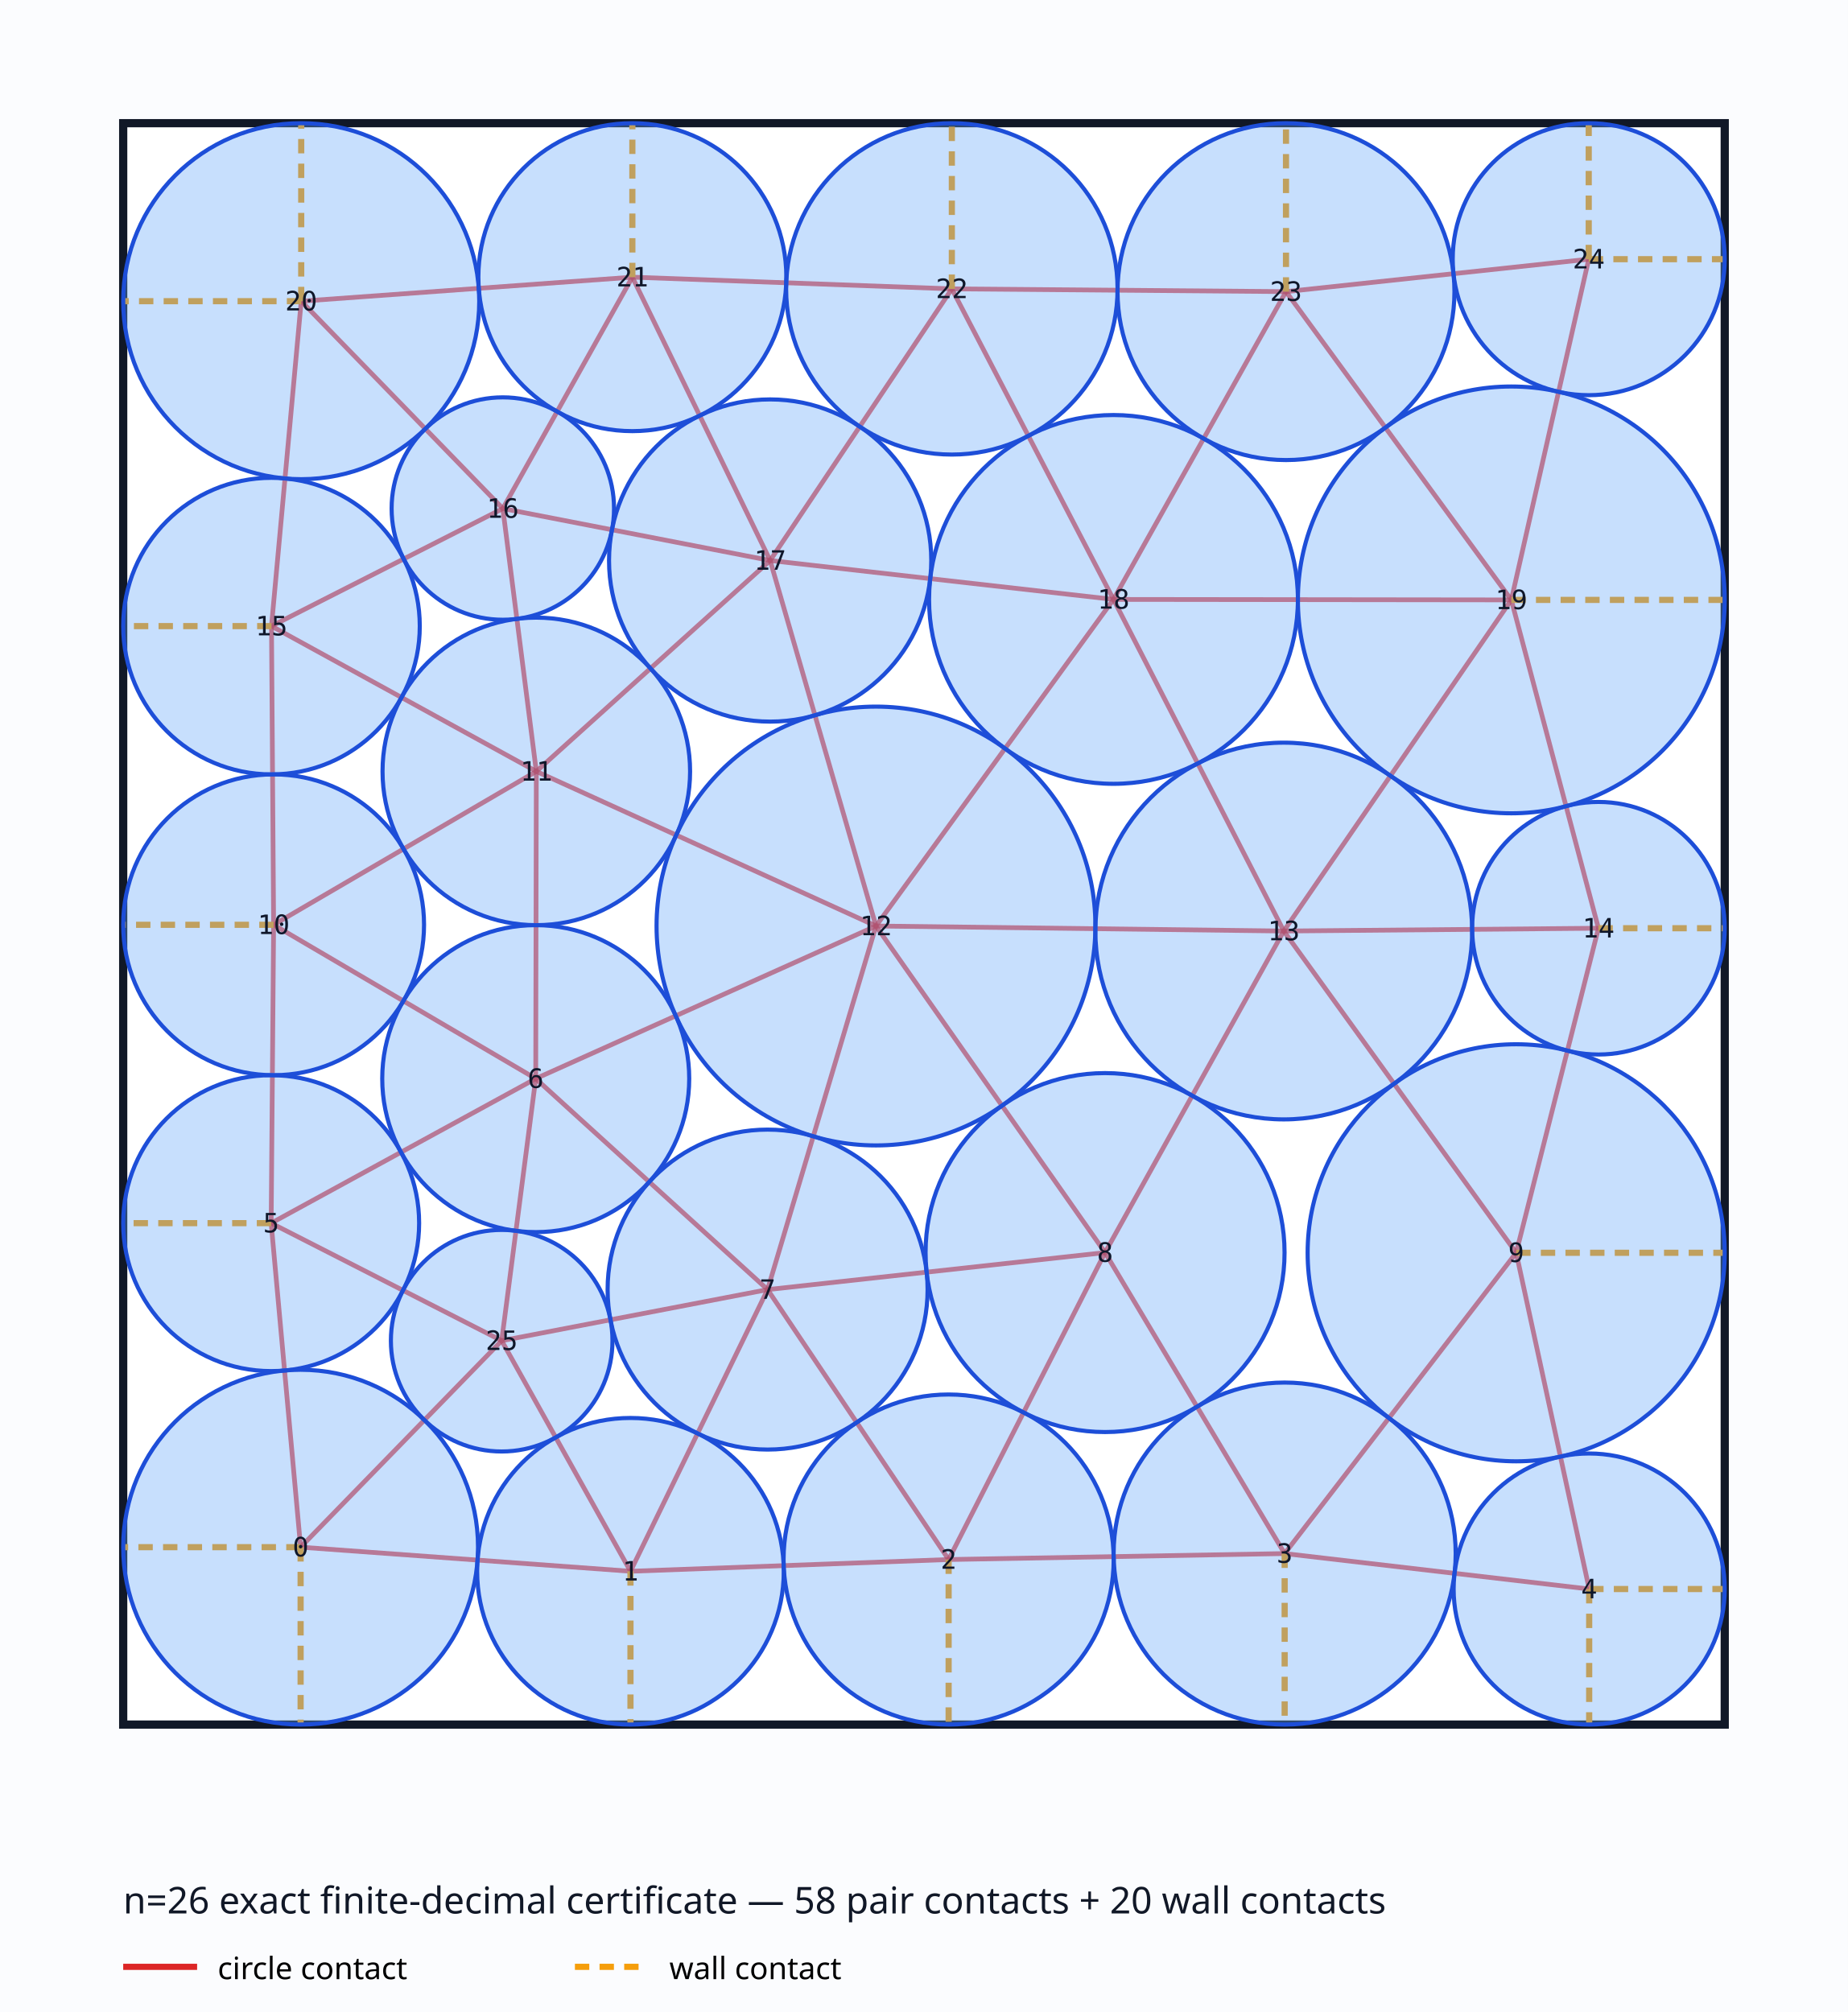
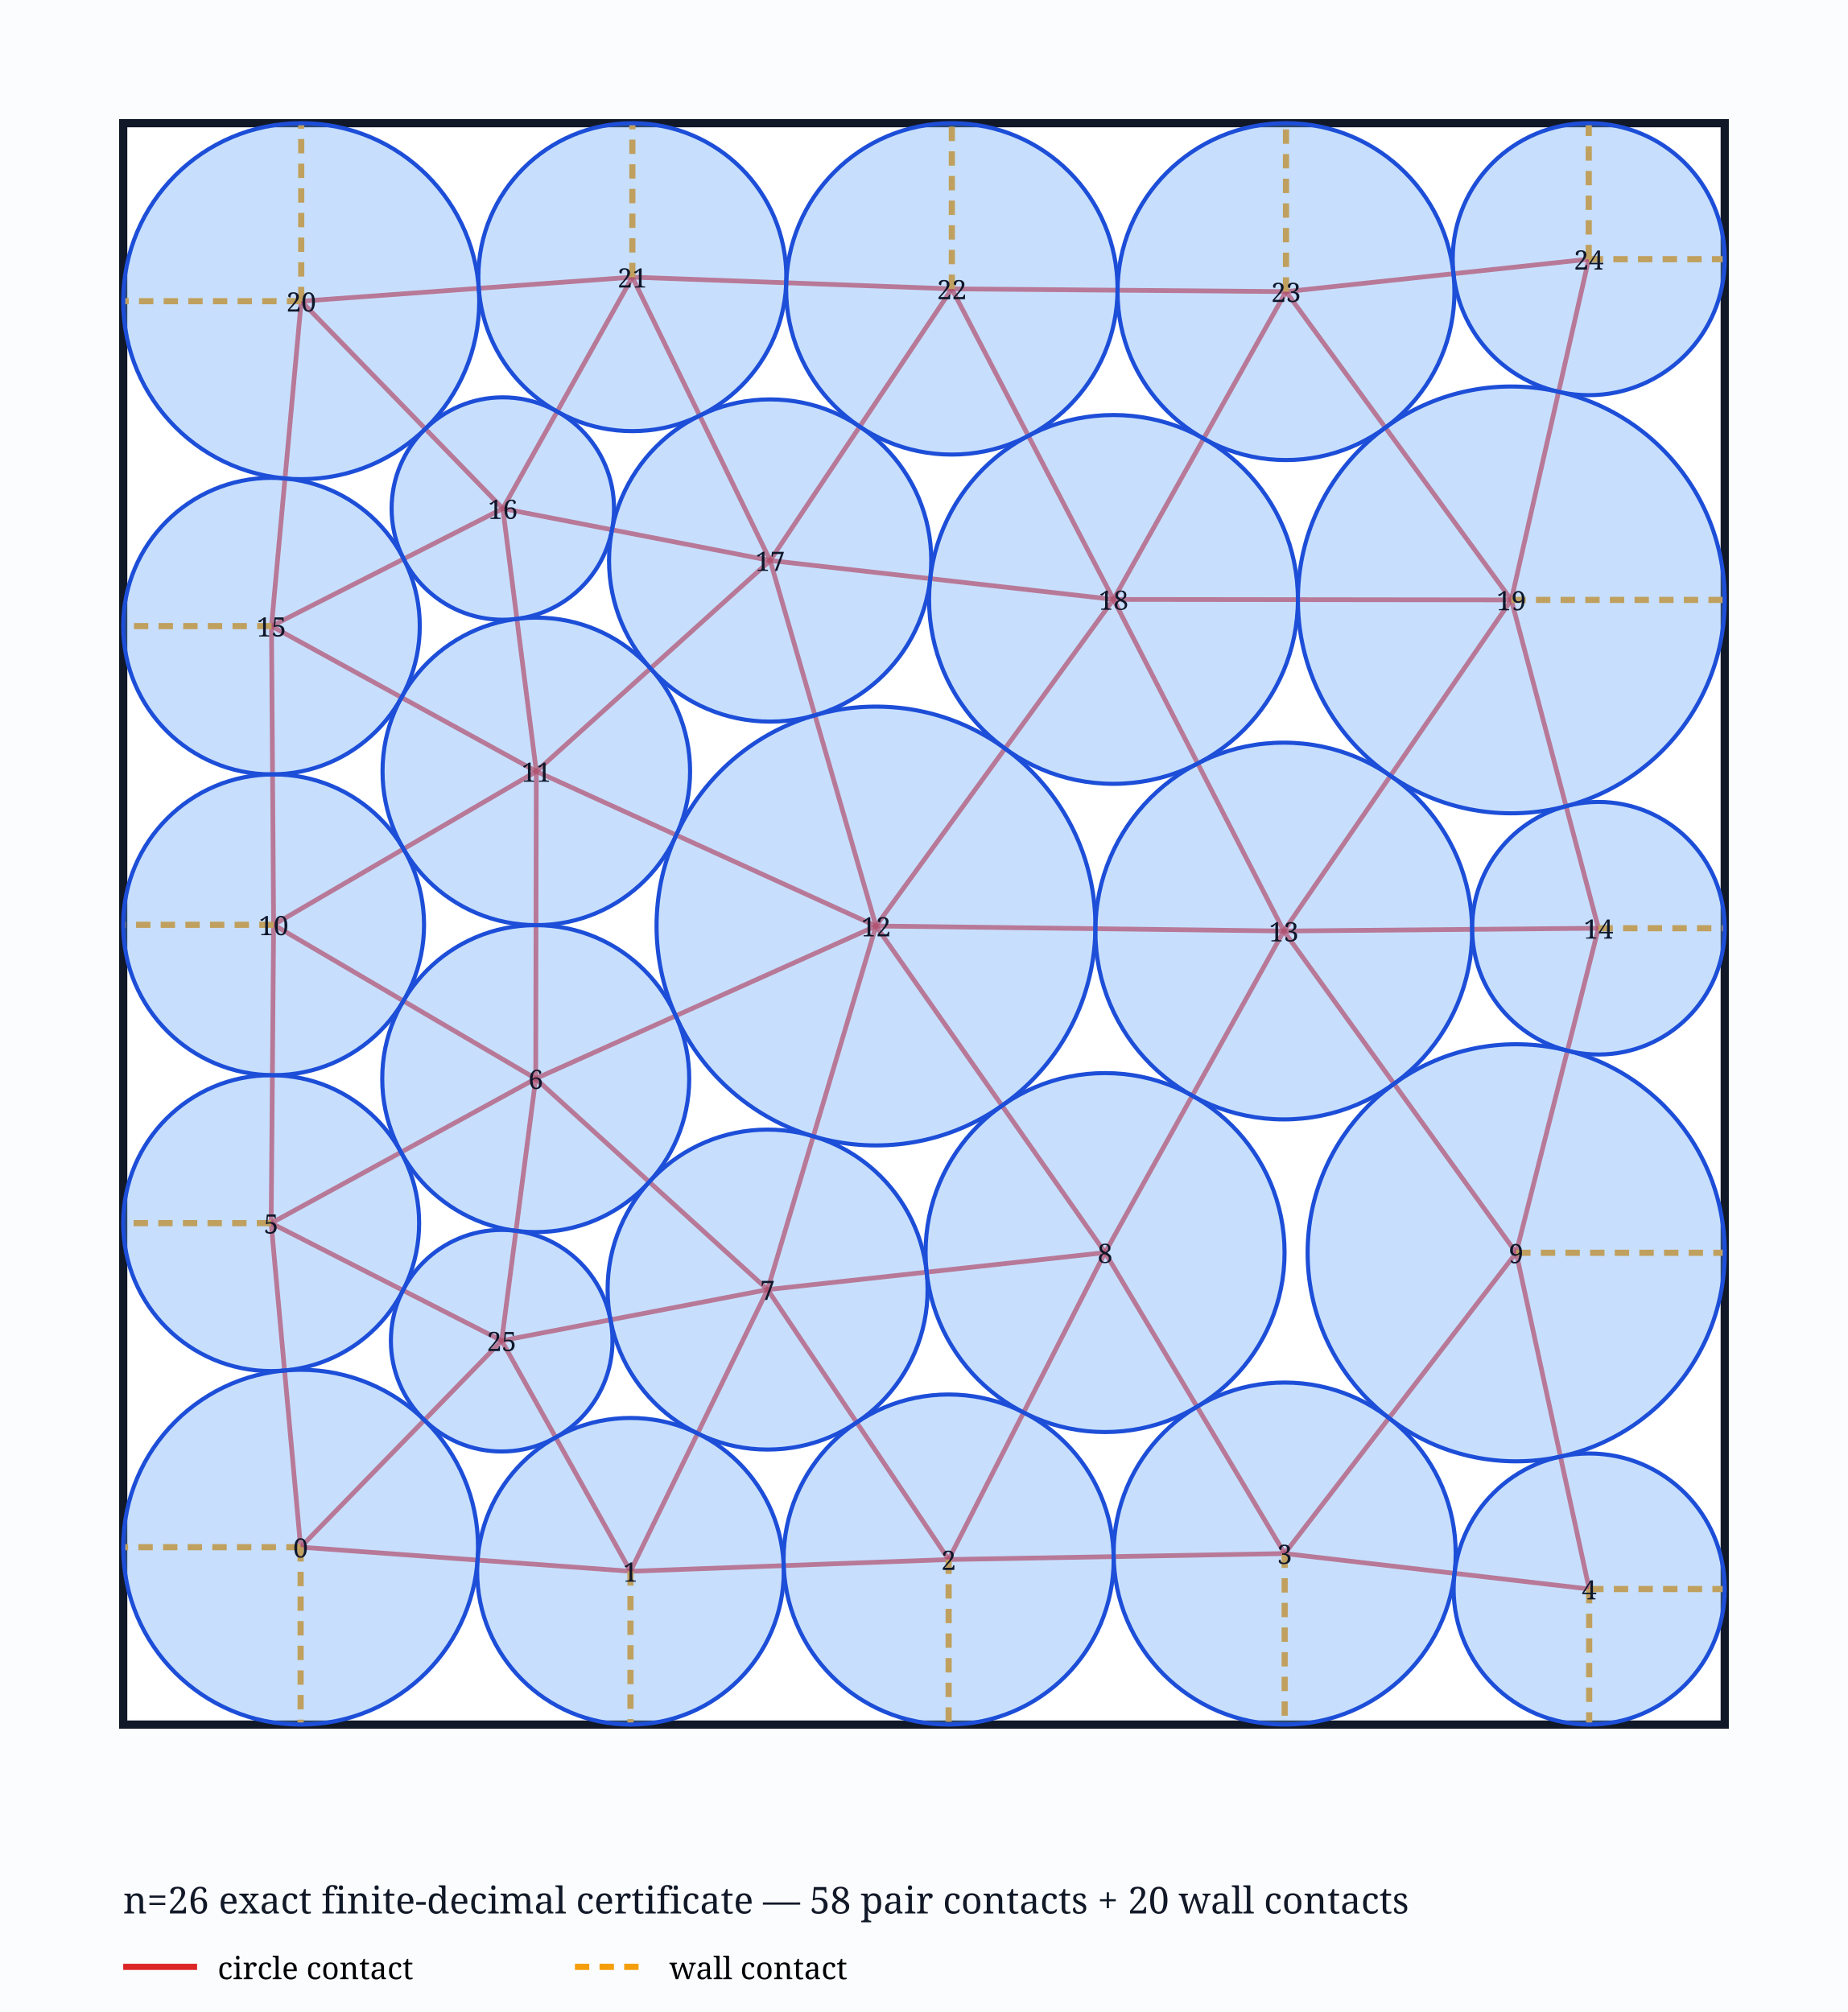
<svg xmlns="http://www.w3.org/2000/svg" width="900" height="980" viewBox="0 0 900 980" role="img" aria-labelledby="title desc">
  <rect width="100%" height="100%" fill="#fbfcfe" />
  <rect x="60" y="60" width="780" height="780" fill="#ffffff" stroke="#111827" stroke-width="4" />
  <g id="pair-contacts" stroke="#dc2626" stroke-width="2.3" stroke-opacity="0.72">
    <line x1="146.408" y1="753.592" x2="307.058" y2="765.329" />
    <line x1="146.408" y1="753.592" x2="132.065" y2="595.77" />
    <line x1="146.408" y1="753.592" x2="244.335" y2="653.026" />
    <line x1="307.058" y1="765.329" x2="462.011" y2="759.613" />
    <line x1="307.058" y1="765.329" x2="373.845" y2="628.129" />
    <line x1="307.058" y1="765.329" x2="244.335" y2="653.026" />
    <line x1="462.011" y1="759.613" x2="625.669" y2="756.704" />
    <line x1="462.011" y1="759.613" x2="373.845" y2="628.129" />
    <line x1="462.011" y1="759.613" x2="538.2" y2="610.098" />
    <line x1="625.669" y1="756.704" x2="773.981" y2="773.981" />
    <line x1="625.669" y1="756.704" x2="538.2" y2="610.098" />
    <line x1="625.669" y1="756.704" x2="738.428" y2="610.205" />
    <line x1="773.981" y1="773.981" x2="738.428" y2="610.205" />
    <line x1="132.065" y1="595.77" x2="260.915" y2="525.38" />
    <line x1="132.065" y1="595.77" x2="133.263" y2="450.446" />
    <line x1="132.065" y1="595.77" x2="244.335" y2="653.026" />
    <line x1="260.915" y1="525.38" x2="373.845" y2="628.129" />
    <line x1="260.915" y1="525.38" x2="133.263" y2="450.446" />
    <line x1="260.915" y1="525.38" x2="261.201" y2="375.729" />
    <line x1="260.915" y1="525.38" x2="426.629" y2="451.039" />
    <line x1="260.915" y1="525.38" x2="244.335" y2="653.026" />
    <line x1="373.845" y1="628.129" x2="538.2" y2="610.098" />
    <line x1="373.845" y1="628.129" x2="426.629" y2="451.039" />
    <line x1="373.845" y1="628.129" x2="244.335" y2="653.026" />
    <line x1="538.2" y1="610.098" x2="426.629" y2="451.039" />
    <line x1="538.2" y1="610.098" x2="625.233" y2="453.485" />
    <line x1="738.428" y1="610.205" x2="625.233" y2="453.485" />
    <line x1="738.428" y1="610.205" x2="778.489" y2="452.118" />
    <line x1="133.263" y1="450.446" x2="261.201" y2="375.729" />
    <line x1="133.263" y1="450.446" x2="132.222" y2="304.964" />
    <line x1="261.201" y1="375.729" x2="426.629" y2="451.039" />
    <line x1="261.201" y1="375.729" x2="132.222" y2="304.964" />
    <line x1="261.201" y1="375.729" x2="244.892" y2="247.705" />
    <line x1="261.201" y1="375.729" x2="375.087" y2="273.014" />
    <line x1="426.629" y1="451.039" x2="625.233" y2="453.485" />
    <line x1="426.629" y1="451.039" x2="375.087" y2="273.014" />
    <line x1="426.629" y1="451.039" x2="542.301" y2="291.965" />
    <line x1="625.233" y1="453.485" x2="778.489" y2="452.118" />
    <line x1="625.233" y1="453.485" x2="542.301" y2="291.965" />
    <line x1="625.233" y1="453.485" x2="736.058" y2="292.199" />
    <line x1="778.489" y1="452.118" x2="736.058" y2="292.199" />
    <line x1="132.222" y1="304.964" x2="244.892" y2="247.705" />
    <line x1="132.222" y1="304.964" x2="146.702" y2="146.702" />
    <line x1="244.892" y1="247.705" x2="375.087" y2="273.014" />
    <line x1="244.892" y1="247.705" x2="146.702" y2="146.702" />
    <line x1="244.892" y1="247.705" x2="307.978" y2="134.998" />
    <line x1="375.087" y1="273.014" x2="542.301" y2="291.965" />
    <line x1="375.087" y1="273.014" x2="307.978" y2="134.998" />
    <line x1="375.087" y1="273.014" x2="463.575" y2="140.704" />
    <line x1="542.301" y1="291.965" x2="736.058" y2="292.199" />
    <line x1="542.301" y1="291.965" x2="463.575" y2="140.704" />
    <line x1="542.301" y1="291.965" x2="626.317" y2="142.042" />
    <line x1="736.058" y1="292.199" x2="626.317" y2="142.042" />
    <line x1="736.058" y1="292.199" x2="773.758" y2="126.242" />
    <line x1="146.702" y1="146.702" x2="307.978" y2="134.998" />
    <line x1="307.978" y1="134.998" x2="463.575" y2="140.704" />
    <line x1="463.575" y1="140.704" x2="626.317" y2="142.042" />
    <line x1="626.317" y1="142.042" x2="773.758" y2="126.242" />
  </g>
  <g id="wall-contacts" stroke="#f59e0b" stroke-width="3" stroke-dasharray="7 5">
    <line x1="146.408" y1="753.592" x2="60" y2="753.592" />
    <line x1="146.408" y1="753.592" x2="146.408" y2="840" />
    <line x1="307.058" y1="765.329" x2="307.058" y2="840" />
    <line x1="462.011" y1="759.613" x2="462.011" y2="840" />
    <line x1="625.669" y1="756.704" x2="625.669" y2="840" />
    <line x1="773.981" y1="773.981" x2="840" y2="773.981" />
    <line x1="773.981" y1="773.981" x2="773.981" y2="840" />
    <line x1="132.065" y1="595.77" x2="60" y2="595.77" />
    <line x1="738.428" y1="610.205" x2="840" y2="610.205" />
    <line x1="133.263" y1="450.446" x2="60" y2="450.446" />
    <line x1="778.489" y1="452.118" x2="840" y2="452.118" />
    <line x1="132.222" y1="304.964" x2="60" y2="304.964" />
    <line x1="736.058" y1="292.199" x2="840" y2="292.199" />
    <line x1="146.702" y1="146.702" x2="60" y2="146.702" />
    <line x1="146.702" y1="146.702" x2="146.702" y2="60" />
    <line x1="307.978" y1="134.998" x2="307.978" y2="60" />
    <line x1="463.575" y1="140.704" x2="463.575" y2="60" />
    <line x1="626.317" y1="142.042" x2="626.317" y2="60" />
    <line x1="773.758" y1="126.242" x2="840" y2="126.242" />
    <line x1="773.758" y1="126.242" x2="773.758" y2="60" />
  </g>
  <g id="circles" fill="#60a5fa" fill-opacity="0.35" stroke="#1d4ed8" stroke-width="2">
    <circle cx="146.408" cy="753.592" r="86.408" />
    <circle cx="307.058" cy="765.329" r="74.671" />
    <circle cx="462.011" cy="759.613" r="80.387" />
    <circle cx="625.669" cy="756.704" r="83.296" />
    <circle cx="773.981" cy="773.981" r="66.019" />
    <circle cx="132.065" cy="595.77" r="72.065" />
    <circle cx="260.915" cy="525.38" r="74.757" />
    <circle cx="373.845" cy="628.129" r="77.921" />
    <circle cx="538.2" cy="610.098" r="87.42" />
    <circle cx="738.428" cy="610.205" r="101.572" />
    <circle cx="133.263" cy="450.446" r="73.263" />
    <circle cx="261.201" cy="375.729" r="74.895" />
    <circle cx="426.629" cy="451.039" r="106.868" />
    <circle cx="625.233" cy="453.485" r="91.751" />
    <circle cx="778.489" cy="452.118" r="61.511" />
    <circle cx="132.222" cy="304.964" r="72.222" />
    <circle cx="244.892" cy="247.705" r="54.163" />
    <circle cx="375.087" cy="273.014" r="78.468" />
    <circle cx="542.301" cy="291.965" r="89.816" />
    <circle cx="736.058" cy="292.199" r="103.942" />
    <circle cx="146.702" cy="146.702" r="86.702" />
    <circle cx="307.978" cy="134.998" r="74.998" />
    <circle cx="463.575" cy="140.704" r="80.704" />
    <circle cx="626.317" cy="142.042" r="82.042" />
    <circle cx="773.758" cy="126.242" r="66.242" />
    <circle cx="244.335" cy="653.026" r="53.961" />
  </g>
-   <g id="labels" fill="#0f172a" font-family="ui-monospace, SFMono-Regular, Menlo, monospace" font-size="13" text-anchor="middle" dominant-baseline="central">
+   <g id="labels" fill="#0f172a" font-family="STIX Two Text, serif" font-size="13" text-anchor="middle" dominant-baseline="central">
    <text x="146.408" y="753.592">0</text>
    <text x="307.058" y="765.329">1</text>
    <text x="462.011" y="759.613">2</text>
    <text x="625.669" y="756.704">3</text>
    <text x="773.981" y="773.981">4</text>
    <text x="132.065" y="595.77">5</text>
    <text x="260.915" y="525.38">6</text>
    <text x="373.845" y="628.129">7</text>
    <text x="538.2" y="610.098">8</text>
    <text x="738.428" y="610.205">9</text>
    <text x="133.263" y="450.446">10</text>
    <text x="261.201" y="375.729">11</text>
    <text x="426.629" y="451.039">12</text>
    <text x="625.233" y="453.485">13</text>
    <text x="778.489" y="452.118">14</text>
    <text x="132.222" y="304.964">15</text>
    <text x="244.892" y="247.705">16</text>
    <text x="375.087" y="273.014">17</text>
    <text x="542.301" y="291.965">18</text>
    <text x="736.058" y="292.199">19</text>
    <text x="146.702" y="146.702">20</text>
    <text x="307.978" y="134.998">21</text>
    <text x="463.575" y="140.704">22</text>
    <text x="626.317" y="142.042">23</text>
    <text x="773.758" y="126.242">24</text>
    <text x="244.335" y="653.026">25</text>
  </g>
-   <text x="60" y="932" font-family="system-ui, sans-serif" font-size="18" fill="#111827">n=26 exact finite-decimal certificate — 58 pair contacts + 20 wall contacts</text>
+   <text x="60" y="932" font-family="STIX Two Text, serif" font-size="18" fill="#111827">n=26 exact finite-decimal certificate — 58 pair contacts + 20 wall contacts</text>
  <line x1="60" y1="958" x2="96" y2="958" stroke="#dc2626" stroke-width="3" />
-   <text x="106" y="964" font-family="system-ui, sans-serif" font-size="15">circle contact</text>
+   <text x="106" y="964" font-family="STIX Two Text, serif" font-size="15">circle contact</text>
  <line x1="280" y1="958" x2="316" y2="958" stroke="#f59e0b" stroke-width="3" stroke-dasharray="7 5" />
-   <text x="326" y="964" font-family="system-ui, sans-serif" font-size="15">wall contact</text>
+   <text x="326" y="964" font-family="STIX Two Text, serif" font-size="15">wall contact</text>
</svg>
